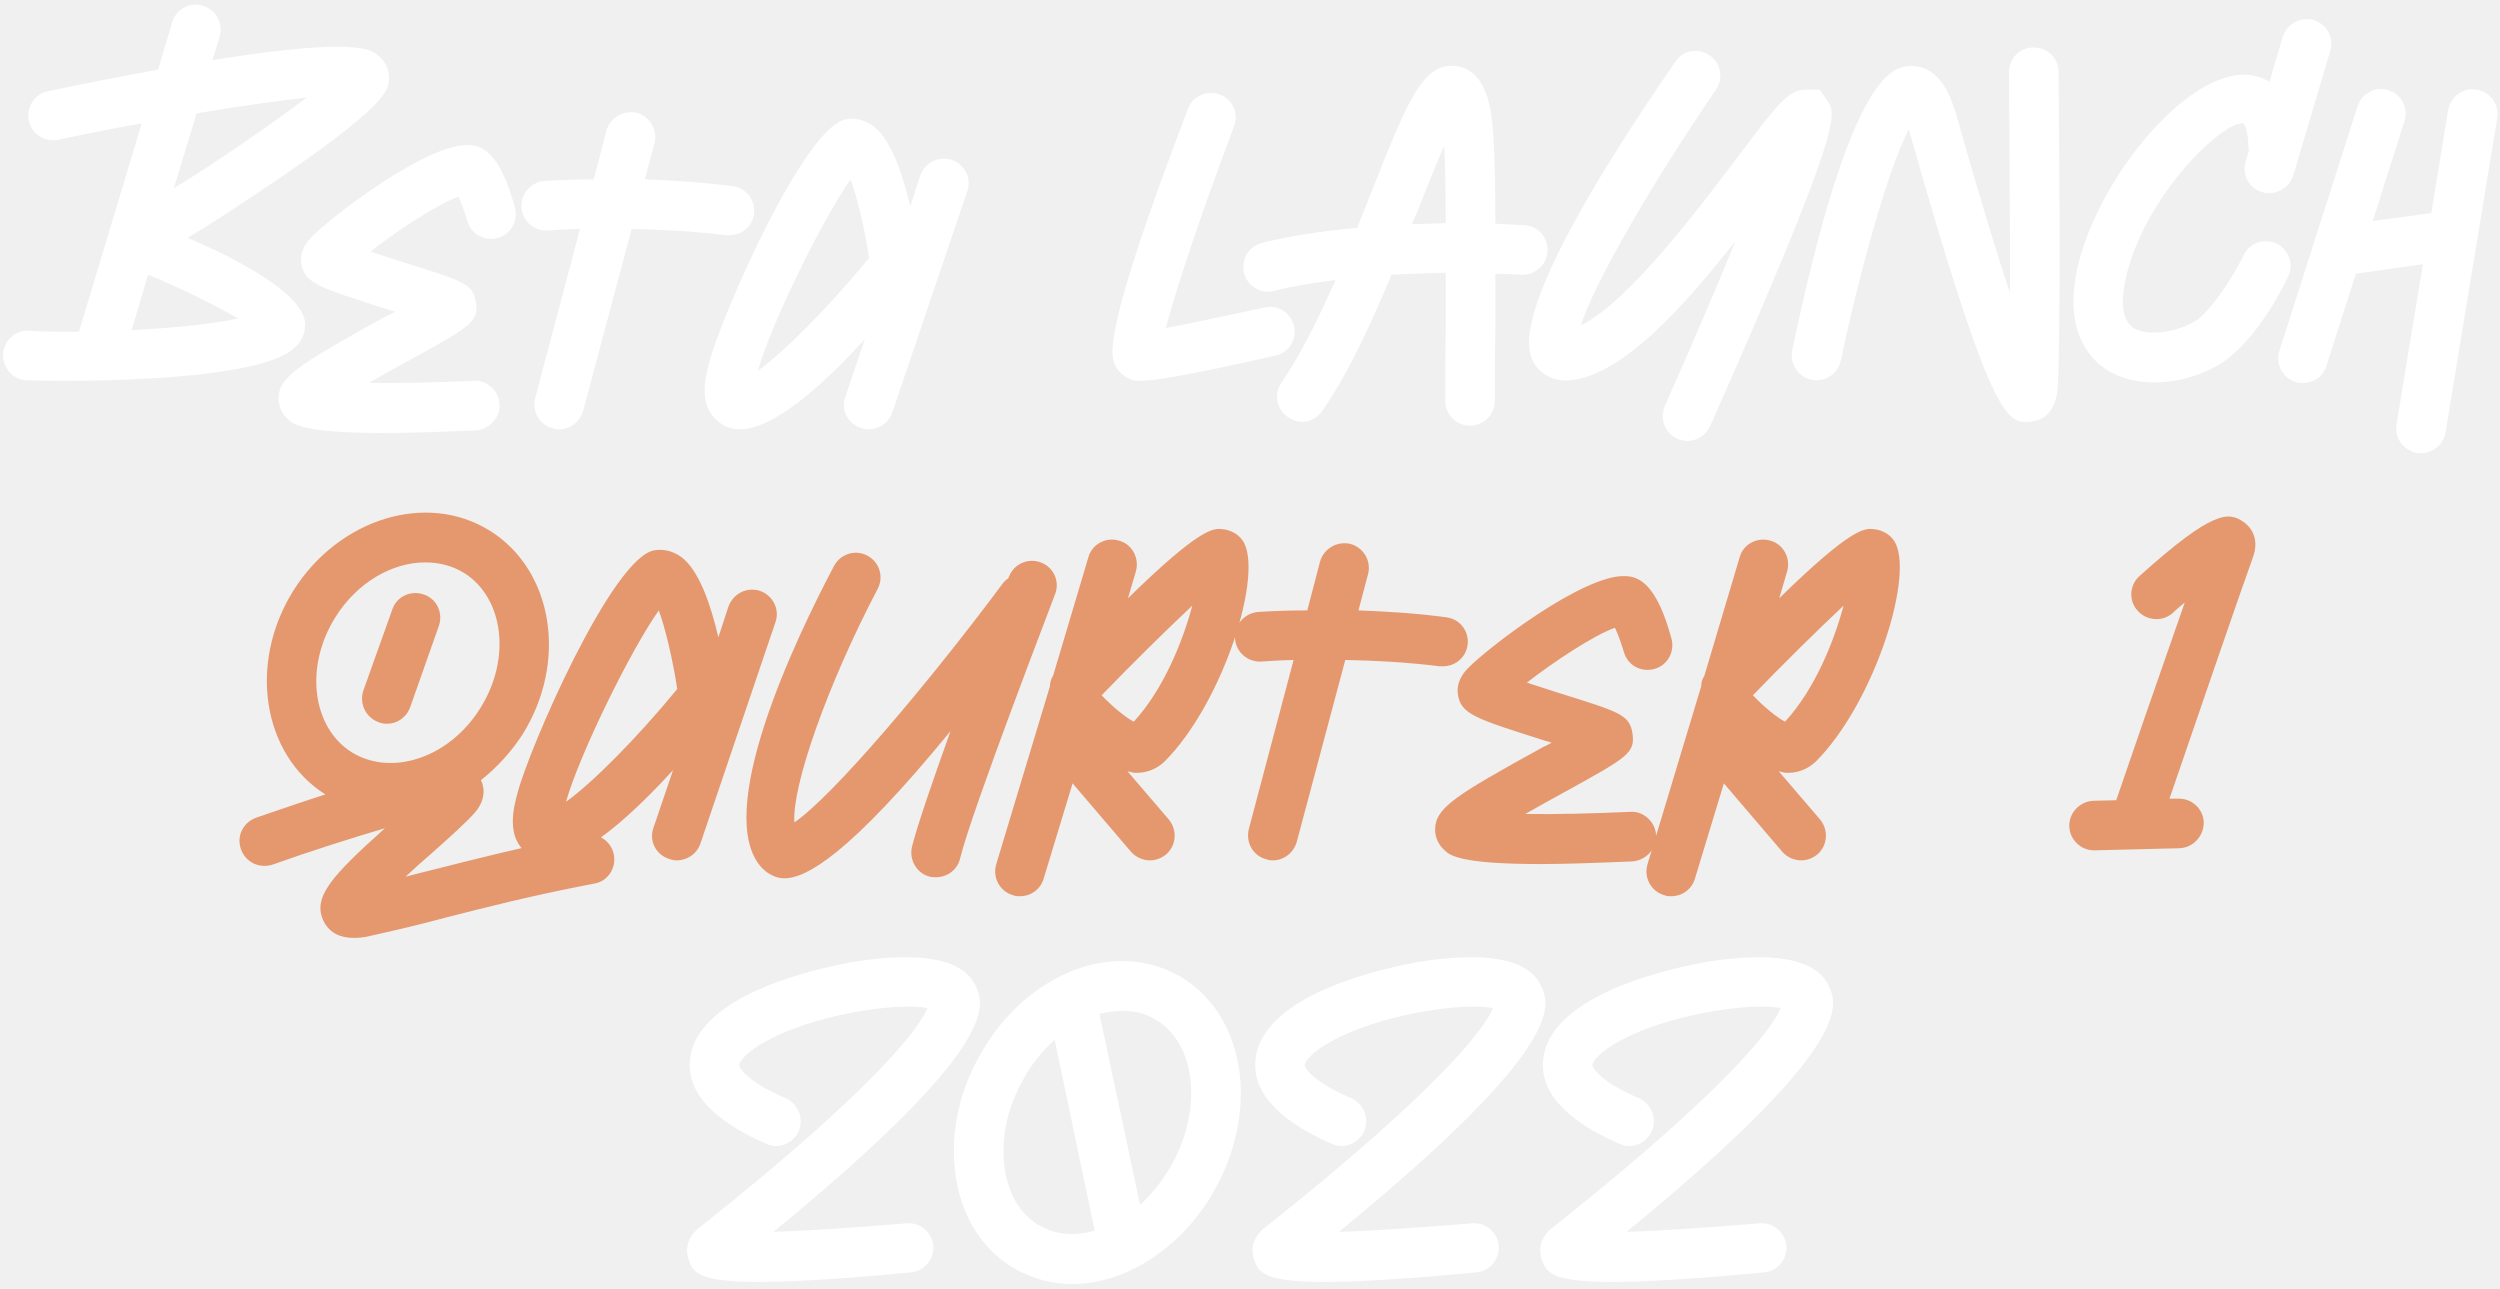
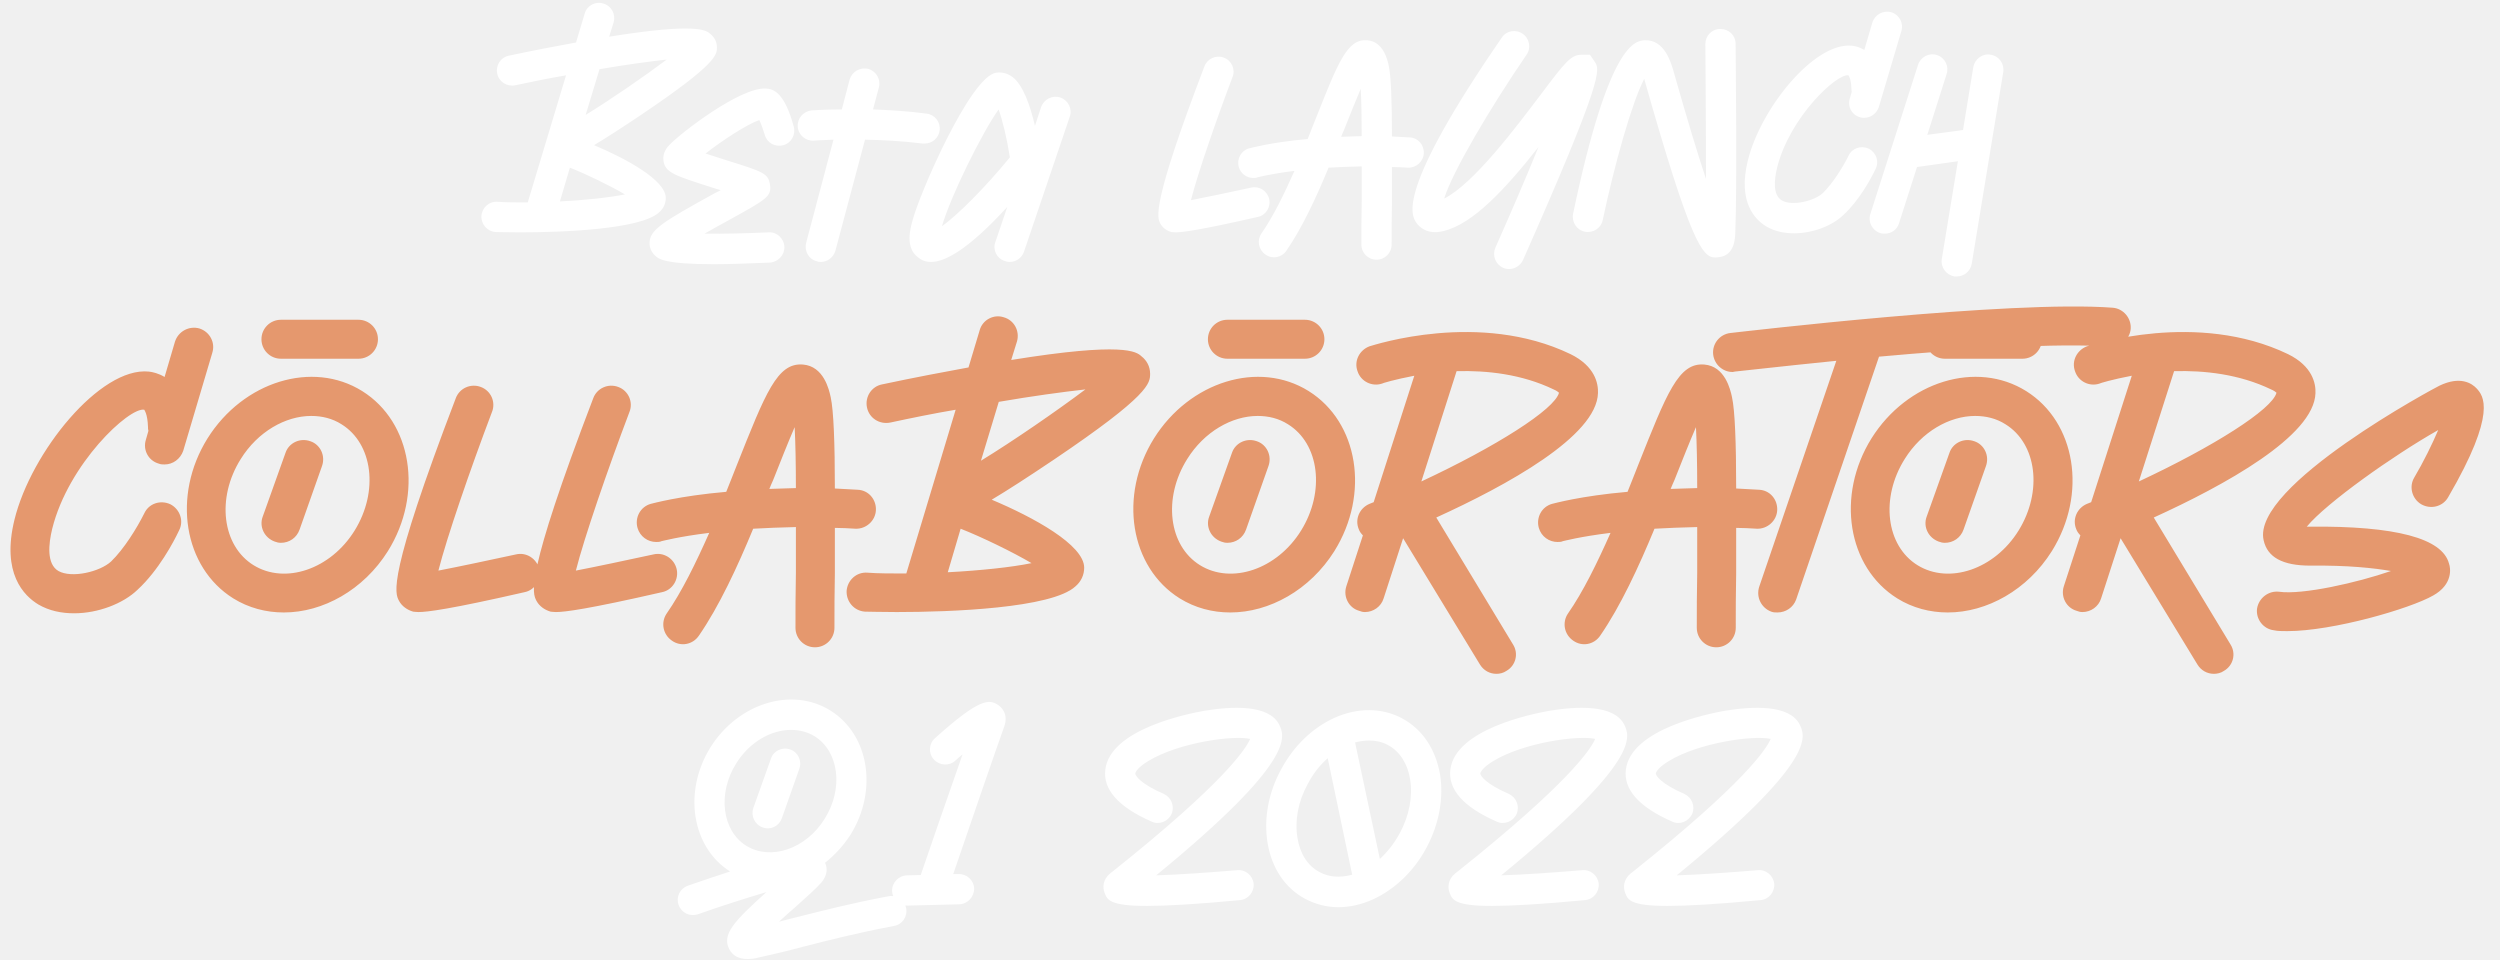
- <svg xmlns="http://www.w3.org/2000/svg" width="493" height="254" viewBox="0 0 493 254" fill="none">
-   <path d="M76.718 15.296C76.718 13.528 75.886 11.968 74.534 10.928C73.286 9.784 70.166 7.288 41.878 11.864L43.334 7.184C44.062 4.584 42.606 1.88 40.006 1.152C37.51 0.32 34.702 1.776 33.974 4.376L31.166 13.736C24.926 14.88 17.75 16.232 9.43 18C6.83 18.52 5.166 21.12 5.686 23.72C6.206 26.424 8.806 28.088 11.51 27.568C16.814 26.424 22.43 25.28 27.942 24.344L15.566 65.424C11.822 65.424 8.494 65.424 5.79 65.216C3.086 65.008 0.798 67.088 0.59 69.792C0.486 72.496 2.462 74.784 5.166 74.992C6.206 74.992 9.118 75.096 13.174 75.096C26.59 75.096 52.07 74.16 57.998 68.648C59.454 67.4 60.182 65.736 60.182 63.968C60.182 58.248 47.39 51.28 36.99 46.912C40.838 44.624 45.83 41.4 52.486 36.928C76.718 20.6 76.718 17.688 76.718 15.296ZM46.974 62.824C41.982 63.864 33.974 64.696 25.966 65.112L29.19 54.192C34.494 56.272 42.19 60.016 46.974 62.824ZM34.286 37.136L38.758 22.368C47.182 20.912 54.878 19.872 60.494 19.248C53.422 24.552 42.606 32.04 34.286 37.136ZM92.169 43.584C92.897 46.184 95.497 47.64 98.201 46.912C100.801 46.184 102.257 43.48 101.529 40.88C98.617 30.168 95.185 28.712 92.481 28.608C84.161 28.192 64.921 43.064 61.385 46.808C60.761 47.432 59.097 49.304 59.409 51.8C59.929 55.856 62.841 56.688 76.569 61.056C76.985 61.16 77.401 61.264 77.921 61.472C77.297 61.784 76.777 62.096 76.257 62.304C58.681 71.976 54.937 74.368 54.937 78.632C54.937 80.088 55.561 81.544 56.705 82.584C57.745 83.624 59.617 85.392 75.737 85.392C80.417 85.392 86.345 85.184 93.833 84.872C96.537 84.664 98.617 82.376 98.513 79.776C98.409 77.072 96.017 74.888 93.417 75.096C86.449 75.408 78.753 75.616 72.721 75.512C75.633 73.848 78.649 72.184 80.937 70.936C93.001 64.28 94.457 63.448 93.833 59.496C93.209 55.96 91.441 55.44 79.481 51.696C77.609 51.072 75.217 50.344 73.033 49.616C78.233 45.56 86.241 40.256 90.401 38.8C91.025 40.048 91.649 41.92 92.169 43.584ZM144.432 36.72C138.296 35.888 132.368 35.576 127.168 35.368L129.04 28.296C129.768 25.696 128.208 22.992 125.608 22.264C122.904 21.64 120.304 23.2 119.576 25.8L117.08 35.368C111.36 35.368 107.616 35.68 107.304 35.68C104.6 35.992 102.624 38.28 102.832 40.984C103.04 43.688 105.432 45.664 108.136 45.456C108.136 45.456 110.528 45.248 114.376 45.144L105.536 78.528C104.912 81.128 106.368 83.832 109.072 84.456C109.488 84.664 109.904 84.664 110.32 84.664C112.4 84.664 114.376 83.208 115 81.024L124.568 45.144C130.08 45.248 136.528 45.56 143.184 46.392C143.392 46.392 143.6 46.392 143.808 46.392C146.304 46.392 148.384 44.624 148.696 42.128C149.008 39.424 147.136 37.032 144.432 36.72ZM187.714 31.52C185.114 30.688 182.41 32.04 181.474 34.64L179.498 40.672C177.938 34.016 175.65 27.464 172.218 24.864C170.658 23.72 168.786 23.2 166.914 23.512C158.594 24.76 142.058 62.824 139.874 71.456C139.146 74.056 137.586 80.088 141.642 83.104C142.37 83.728 143.618 84.664 145.906 84.664C149.962 84.664 157.242 81.44 170.554 66.88L166.706 78.216C165.77 80.712 167.122 83.52 169.722 84.352C170.242 84.56 170.762 84.664 171.282 84.664C173.362 84.664 175.234 83.416 175.962 81.336L190.73 37.76C191.666 35.264 190.314 32.456 187.714 31.52ZM149.442 73.12C152.146 63.656 162.234 43.168 167.746 35.368C168.994 38.8 170.45 44.728 171.386 50.864C163.378 60.64 154.538 69.48 149.442 73.12ZM255.185 64.28C254.561 61.68 251.961 60.016 249.361 60.64C242.601 62.096 234.801 63.76 229.913 64.696C231.993 56.48 237.817 39.528 243.329 24.968C244.369 22.472 243.121 19.56 240.521 18.624C238.025 17.688 235.217 18.936 234.281 21.432C217.017 66.568 218.993 70.312 220.033 72.288C220.761 73.64 222.113 74.576 223.569 74.992C223.777 74.992 224.193 75.096 224.921 75.096C227.105 75.096 232.929 74.368 251.545 70.104C254.145 69.584 255.809 66.88 255.185 64.28ZM300.599 44.416C298.623 44.312 296.751 44.208 294.879 44.104C294.879 32.664 294.567 24.552 293.839 21.224C293.423 19.248 292.071 13.424 286.871 13.008C280.423 12.488 277.511 20.08 270.231 38.384C269.399 40.464 268.567 42.648 267.631 44.936C255.775 45.976 249.223 47.848 248.703 47.952C246.103 48.68 244.647 51.384 245.375 53.984C245.999 56.168 247.975 57.52 250.055 57.52C250.471 57.52 250.991 57.52 251.407 57.312C251.511 57.312 255.671 56.168 263.367 55.232C260.039 62.72 256.503 70 252.655 75.512C251.199 77.696 251.719 80.712 254.007 82.272C256.191 83.832 259.207 83.312 260.767 81.024C265.863 73.64 270.439 63.76 274.391 54.192C277.719 53.984 281.255 53.88 285.103 53.776C285.103 57.728 285.103 61.68 285.103 65.32C284.999 70.312 284.999 74.992 284.999 79.048C284.999 81.752 287.183 83.936 289.887 83.936C292.591 83.936 294.775 81.752 294.775 79.048C294.775 74.992 294.775 70.312 294.879 65.32C294.879 61.368 294.879 57.52 294.879 53.984C296.543 53.984 298.311 54.088 300.079 54.192C302.679 54.296 305.071 52.216 305.175 49.512C305.279 46.808 303.303 44.52 300.599 44.416ZM278.447 44.208C278.759 43.48 279.071 42.648 279.383 42.024C281.151 37.552 283.127 32.56 284.791 28.712C284.999 32.56 285.103 38.072 285.103 44C282.815 44.104 280.631 44.104 278.447 44.208ZM360.429 19.976L358.869 17.688H356.165C352.733 17.688 350.861 20.08 342.957 30.584C335.157 40.88 321.325 59.392 311.757 64.176C314.357 55.648 326.629 34.848 338.381 17.688C339.941 15.504 339.317 12.384 337.133 10.928C334.949 9.368 331.829 9.888 330.373 12.176C295.949 62.096 301.149 69.584 302.813 72.08C303.645 73.224 306.245 76.032 311.549 74.68C321.013 72.392 331.413 61.264 342.229 47.536C338.173 57.52 333.181 69.064 328.293 80.088C327.253 82.584 328.293 85.392 330.789 86.536C331.413 86.848 332.141 86.952 332.765 86.952C334.637 86.952 336.405 85.808 337.237 84.04C363.549 24.656 362.093 22.472 360.429 19.976ZM405.947 14.152C405.947 11.448 403.763 9.368 401.059 9.368H400.955C398.251 9.368 396.171 11.552 396.171 14.256C396.171 14.568 396.379 39.008 396.379 57.832C393.779 50.032 390.347 38.8 385.667 22.264C384.939 19.976 382.859 12.904 376.827 13.008C373.603 13.112 365.075 13.424 353.427 69.064C352.907 71.768 354.571 74.368 357.275 74.888C359.875 75.408 362.475 73.744 362.995 71.144C366.739 53.464 372.355 33.288 376.411 25.488C391.387 78.424 395.235 83.208 399.291 83.208C399.811 83.208 400.227 83.208 400.643 83.104C403.971 82.688 405.739 80.088 405.843 75.304C406.467 60.64 405.947 16.024 405.947 14.152ZM456.28 3.96C453.68 3.232 450.976 4.688 450.144 7.288L447.544 16.128C445.984 15.192 444.528 14.88 443.592 14.776C431.424 13.528 414.056 34.952 409.896 51.904C406.568 65.424 412.288 71.04 415.928 73.224C418.632 74.784 421.648 75.408 424.872 75.408C430.8 75.408 437.144 73.016 440.784 69.48C445.984 64.696 449.832 57.52 451.184 54.608C452.432 52.216 451.392 49.304 449 48.056C446.504 46.912 443.592 47.848 442.448 50.344C440.576 54.088 437.352 59.288 434.128 62.408C431.32 65.008 424.248 66.672 420.92 64.8C417.904 63.032 418.424 58.04 419.36 54.192C423.416 37.864 438.704 23.616 442.448 24.344C442.448 24.448 443.28 25.28 443.384 28.712C443.384 29.024 443.384 29.336 443.488 29.648L442.864 31.832C442.032 34.432 443.488 37.136 446.088 37.864C446.608 38.072 447.024 38.072 447.544 38.072C449.624 38.072 451.496 36.72 452.224 34.64L459.504 10.096C460.336 7.496 458.88 4.792 456.28 3.96ZM488.395 17.688C485.795 17.168 483.299 19.04 482.779 21.64L479.451 42.024L467.907 43.584L474.147 23.928C474.979 21.432 473.627 18.624 471.027 17.792C468.427 16.96 465.723 18.416 464.891 21.016L449.499 69.168C448.667 71.768 450.123 74.472 452.619 75.304C453.139 75.512 453.659 75.512 454.179 75.512C456.259 75.512 458.131 74.264 458.755 72.184L464.579 53.984L477.787 52.112L472.587 83.728C472.171 86.328 473.939 88.824 476.643 89.344C476.955 89.344 477.163 89.344 477.475 89.344C479.763 89.344 481.843 87.68 482.259 85.288L492.451 23.304C492.867 20.6 491.099 18.104 488.395 17.688ZM178.631 241.248C169.791 241.976 159.807 242.704 152.527 242.912C197.975 205.68 194.127 197.984 192.255 194.136C188.927 187.688 177.175 188.208 167.815 189.768C162.823 190.704 137.759 195.592 136.095 208.696C135.263 215.144 140.359 220.864 151.071 225.544C153.463 226.688 156.375 225.544 157.519 223.048C158.559 220.552 157.415 217.744 155.023 216.6C147.535 213.376 145.871 210.776 145.767 210.048C145.767 209.632 146.495 208.072 149.927 205.992C159.807 199.96 177.487 197.568 182.895 198.816C181.543 202.04 174.471 212.96 138.591 241.56L137.655 242.288C135.263 244.264 135.159 246.864 135.887 248.632C136.719 250.816 137.551 252.792 149.511 252.792C155.855 252.792 165.319 252.272 179.567 250.92C182.271 250.712 184.247 248.32 184.039 245.616C183.727 242.912 181.335 240.936 178.631 241.248ZM244.272 210.256C242.816 202.04 238.552 195.696 232 192.16C225.552 188.728 217.752 188.624 210.264 191.952C203.088 195.176 196.952 201.104 192.896 208.696C188.736 216.288 187.28 224.712 188.528 232.408C189.88 240.624 194.248 247.072 200.696 250.504C204.024 252.272 207.664 253.208 211.408 253.208C215.048 253.208 218.792 252.376 222.536 250.712C229.608 247.488 235.848 241.56 239.904 233.968C243.96 226.376 245.52 217.952 244.272 210.256ZM205.376 241.872C201.528 239.896 199.032 235.944 198.2 230.848C197.264 225.232 198.408 218.992 201.528 213.376C203.192 210.152 205.376 207.344 207.976 205.056L215.88 242.704C212.032 243.744 208.392 243.536 205.376 241.872ZM231.272 229.288C229.504 232.512 227.32 235.32 224.824 237.608L216.816 199.96C218.376 199.544 219.936 199.336 221.392 199.336C223.472 199.336 225.552 199.752 227.424 200.792C231.168 202.768 233.768 206.72 234.6 211.816C235.536 217.432 234.288 223.672 231.272 229.288ZM290.151 241.248C281.311 241.976 271.327 242.704 264.047 242.912C309.495 205.68 305.647 197.984 303.775 194.136C300.447 187.688 288.695 188.208 279.335 189.768C274.343 190.704 249.279 195.592 247.615 208.696C246.783 215.144 251.879 220.864 262.591 225.544C264.983 226.688 267.895 225.544 269.039 223.048C270.079 220.552 268.935 217.744 266.543 216.6C259.055 213.376 257.391 210.776 257.287 210.048C257.287 209.632 258.015 208.072 261.447 205.992C271.327 199.96 289.007 197.568 294.415 198.816C293.063 202.04 285.991 212.96 250.111 241.56L249.175 242.288C246.783 244.264 246.679 246.864 247.407 248.632C248.239 250.816 249.071 252.792 261.031 252.792C267.375 252.792 276.839 252.272 291.087 250.92C293.791 250.712 295.767 248.32 295.559 245.616C295.247 242.912 292.855 240.936 290.151 241.248ZM346.876 241.248C338.036 241.976 328.052 242.704 320.772 242.912C366.22 205.68 362.372 197.984 360.5 194.136C357.172 187.688 345.42 188.208 336.06 189.768C331.068 190.704 306.004 195.592 304.34 208.696C303.508 215.144 308.604 220.864 319.316 225.544C321.708 226.688 324.62 225.544 325.764 223.048C326.804 220.552 325.66 217.744 323.268 216.6C315.78 213.376 314.116 210.776 314.012 210.048C314.012 209.632 314.74 208.072 318.172 205.992C328.052 199.96 345.732 197.568 351.14 198.816C349.788 202.04 342.716 212.96 306.836 241.56L305.9 242.288C303.508 244.264 303.404 246.864 304.132 248.632C304.964 250.816 305.796 252.792 317.756 252.792C324.1 252.792 333.564 252.272 347.812 250.92C350.516 250.712 352.492 248.32 352.284 245.616C351.972 242.912 349.58 240.936 346.876 241.248Z" fill="white" />
-   <path d="M115.331 164.672C102.643 167.064 93.595 169.456 85.691 171.432C83.715 171.952 81.843 172.368 79.971 172.888C81.739 171.224 83.611 169.56 84.963 168.416C88.707 165.088 91.827 162.28 93.595 160.304C95.675 157.912 95.675 155.52 94.843 153.856C97.963 151.36 100.771 148.344 103.059 144.808C112.003 130.456 109.091 112.464 96.611 104.664C84.131 96.864 66.763 102.272 57.819 116.52C48.875 130.872 51.787 148.864 64.163 156.664C60.211 157.912 55.739 159.472 50.539 161.24C47.939 162.176 46.587 164.88 47.523 167.48C48.459 170.08 51.163 171.328 53.763 170.496C61.043 167.896 69.259 165.296 75.915 163.32C65.515 172.68 61.459 176.944 63.851 181.728C64.995 183.912 66.971 184.952 69.779 184.952C70.819 184.952 71.963 184.848 73.107 184.536C78.307 183.392 83.091 182.248 88.083 180.896C96.299 178.816 104.723 176.632 117.203 174.24C119.803 173.824 121.571 171.224 121.051 168.52C120.531 165.92 118.035 164.152 115.331 164.672ZM69.363 148.344C61.563 143.456 60.003 131.496 66.139 121.72C70.403 114.856 77.371 110.904 83.819 110.904C86.523 110.904 89.123 111.528 91.515 112.984C99.315 117.872 100.875 129.832 94.739 139.608C88.707 149.384 77.267 153.232 69.363 148.344ZM83.611 117.248C81.011 116.312 78.203 117.664 77.371 120.16L71.651 136.176C70.819 138.672 72.067 141.48 74.667 142.416C75.187 142.624 75.707 142.728 76.331 142.728C78.307 142.728 80.179 141.48 80.907 139.4L86.523 123.488C87.459 120.888 86.107 118.08 83.611 117.248ZM149.88 116.52C147.28 115.688 144.576 117.04 143.64 119.64L141.664 125.672C140.104 119.016 137.816 112.464 134.384 109.864C132.824 108.72 130.952 108.2 129.08 108.512C120.76 109.76 104.224 147.824 102.04 156.456C101.312 159.056 99.752 165.088 103.808 168.104C104.536 168.728 105.784 169.664 108.072 169.664C112.128 169.664 119.408 166.44 132.72 151.88L128.872 163.216C127.936 165.712 129.288 168.52 131.888 169.352C132.408 169.56 132.928 169.664 133.448 169.664C135.528 169.664 137.4 168.416 138.128 166.336L152.896 122.76C153.832 120.264 152.48 117.456 149.88 116.52ZM111.608 158.12C114.312 148.656 124.4 128.168 129.912 120.368C131.16 123.8 132.616 129.728 133.552 135.864C125.544 145.64 116.704 154.48 111.608 158.12ZM205.224 110.904C202.728 109.968 199.92 111.216 198.984 113.712C198.88 113.712 198.88 113.816 198.88 114.024C198.464 114.232 198.048 114.648 197.736 115.064C182.968 134.928 164.248 156.976 156.656 162.176C156.136 155.104 163.104 135.136 173.088 116.104C174.336 113.712 173.4 110.8 171.008 109.552C168.616 108.304 165.704 109.24 164.456 111.632C156.864 125.984 140.328 160.616 150.312 171.224L151.144 171.952C151.976 172.472 153.016 173.2 154.68 173.2C159.048 173.2 167.576 168.416 187.44 144.184C184.008 153.752 180.888 162.8 179.848 166.96C179.224 169.56 180.784 172.264 183.384 172.888C183.8 172.992 184.216 172.992 184.528 172.992C186.816 172.992 188.792 171.536 189.312 169.352C191.704 159.576 207.928 117.664 208.032 117.248C209.072 114.752 207.824 111.84 205.224 110.904ZM222.333 152.088C222.853 152.192 223.373 152.4 223.893 152.4C223.997 152.4 224.101 152.4 224.205 152.4C226.285 152.4 228.157 151.568 229.613 150.216C241.365 138.464 249.373 112.568 245.005 106.536C244.173 105.288 242.509 104.456 241.053 104.352C239.285 104.144 236.685 104.04 222.437 117.976L223.997 112.672C224.725 110.072 223.269 107.368 220.773 106.64C218.173 105.808 215.365 107.264 214.637 109.864L207.669 133.264C207.253 133.888 207.045 134.616 207.045 135.344L196.437 170.496C195.709 173.096 197.165 175.8 199.765 176.528C200.181 176.736 200.701 176.736 201.117 176.736C203.301 176.736 205.173 175.384 205.797 173.304L211.517 154.48L223.061 168C223.997 169.04 225.349 169.664 226.805 169.664C227.949 169.664 228.989 169.248 229.925 168.52C232.005 166.752 232.213 163.632 230.445 161.552L222.333 152.088ZM235.125 119.432C233.253 126.4 229.509 135.864 223.581 142.312C222.125 141.584 219.525 139.504 217.237 137.112C223.373 130.768 230.133 124.112 235.125 119.432ZM285.153 121.72C279.017 120.888 273.089 120.576 267.889 120.368L269.761 113.296C270.489 110.696 268.929 107.992 266.329 107.264C263.625 106.64 261.025 108.2 260.297 110.8L257.801 120.368C252.081 120.368 248.337 120.68 248.025 120.68C245.321 120.992 243.345 123.28 243.553 125.984C243.761 128.688 246.153 130.664 248.857 130.456C248.857 130.456 251.249 130.248 255.097 130.144L246.257 163.528C245.633 166.128 247.089 168.832 249.793 169.456C250.209 169.664 250.625 169.664 251.041 169.664C253.121 169.664 255.097 168.208 255.721 166.024L265.289 130.144C270.801 130.248 277.249 130.56 283.905 131.392C284.113 131.392 284.321 131.392 284.529 131.392C287.025 131.392 289.105 129.624 289.417 127.128C289.729 124.424 287.857 122.032 285.153 121.72ZM320.238 128.584C320.966 131.184 323.566 132.64 326.27 131.912C328.87 131.184 330.326 128.48 329.598 125.88C326.686 115.168 323.254 113.712 320.55 113.608C312.23 113.192 292.99 128.064 289.454 131.808C288.83 132.432 287.166 134.304 287.478 136.8C287.998 140.856 290.91 141.688 304.638 146.056C305.054 146.16 305.47 146.264 305.99 146.472C305.366 146.784 304.846 147.096 304.326 147.304C286.75 156.976 283.006 159.368 283.006 163.632C283.006 165.088 283.63 166.544 284.774 167.584C285.814 168.624 287.686 170.392 303.806 170.392C308.486 170.392 314.414 170.184 321.902 169.872C324.606 169.664 326.686 167.376 326.582 164.776C326.478 162.072 324.086 159.888 321.486 160.096C314.518 160.408 306.822 160.616 300.79 160.512C303.702 158.848 306.718 157.184 309.006 155.936C321.07 149.28 322.526 148.448 321.902 144.496C321.278 140.96 319.51 140.44 307.55 136.696C305.678 136.072 303.286 135.344 301.102 134.616C306.302 130.56 314.31 125.256 318.47 123.8C319.094 125.048 319.718 126.92 320.238 128.584ZM350.764 152.088C351.284 152.192 351.804 152.4 352.324 152.4C352.428 152.4 352.532 152.4 352.636 152.4C354.716 152.4 356.588 151.568 358.044 150.216C369.796 138.464 377.804 112.568 373.436 106.536C372.604 105.288 370.94 104.456 369.484 104.352C367.716 104.144 365.116 104.04 350.868 117.976L352.428 112.672C353.156 110.072 351.7 107.368 349.204 106.64C346.604 105.808 343.796 107.264 343.068 109.864L336.1 133.264C335.684 133.888 335.476 134.616 335.476 135.344L324.868 170.496C324.14 173.096 325.596 175.8 328.196 176.528C328.612 176.736 329.132 176.736 329.548 176.736C331.732 176.736 333.604 175.384 334.228 173.304L339.948 154.48L351.492 168C352.428 169.04 353.78 169.664 355.236 169.664C356.38 169.664 357.42 169.248 358.356 168.52C360.436 166.752 360.644 163.632 358.876 161.552L350.764 152.088ZM363.556 119.432C361.684 126.4 357.94 135.864 352.012 142.312C350.556 141.584 347.956 139.504 345.668 137.112C351.804 130.768 358.564 124.112 363.556 119.432ZM442.384 102.896C439.472 100.92 436.456 100.504 421.896 113.608C419.92 115.376 419.712 118.496 421.584 120.472C423.352 122.448 426.472 122.656 428.448 120.888C429.176 120.16 430.008 119.536 430.84 118.808C426.16 132.12 419.4 151.672 417.32 157.808L412.848 157.912C410.144 158.016 407.96 160.304 408.064 163.008C408.168 165.608 410.352 167.688 412.952 167.688H413.056L429.8 167.272C432.504 167.168 434.584 164.88 434.584 162.176C434.48 159.472 432.192 157.392 429.488 157.496H427.824C432.088 145.016 442.488 114.752 444.256 109.968C445.92 105.496 443.008 103.312 442.384 102.896Z" fill="#E5986E" />
+ <svg xmlns="http://www.w3.org/2000/svg" width="808" height="310" viewBox="0 0 808 310" fill="none">
+   <path d="M231.718 15.296C231.718 13.528 230.886 11.968 229.534 10.928C228.286 9.784 225.166 7.288 196.878 11.864L198.334 7.184C199.062 4.584 197.606 1.88 195.006 1.152C192.51 0.32 189.702 1.776 188.974 4.376L186.166 13.736C179.926 14.88 172.75 16.232 164.43 18C161.83 18.52 160.166 21.12 160.686 23.72C161.206 26.424 163.806 28.088 166.51 27.568C171.814 26.424 177.43 25.28 182.942 24.344L170.566 65.424C166.822 65.424 163.494 65.424 160.79 65.216C158.086 65.008 155.798 67.088 155.59 69.792C155.486 72.496 157.462 74.784 160.166 74.992C161.206 74.992 164.118 75.096 168.174 75.096C181.59 75.096 207.07 74.16 212.998 68.648C214.454 67.4 215.182 65.736 215.182 63.968C215.182 58.248 202.39 51.28 191.99 46.912C195.838 44.624 200.83 41.4 207.486 36.928C231.718 20.6 231.718 17.688 231.718 15.296ZM201.974 62.824C196.982 63.864 188.974 64.696 180.966 65.112L184.19 54.192C189.494 56.272 197.19 60.016 201.974 62.824ZM189.286 37.136L193.758 22.368C202.182 20.912 209.878 19.872 215.494 19.248C208.422 24.552 197.606 32.04 189.286 37.136ZM247.169 43.584C247.897 46.184 250.497 47.64 253.201 46.912C255.801 46.184 257.257 43.48 256.529 40.88C253.617 30.168 250.185 28.712 247.481 28.608C239.161 28.192 219.921 43.064 216.385 46.808C215.761 47.432 214.097 49.304 214.409 51.8C214.929 55.856 217.841 56.688 231.569 61.056C231.985 61.16 232.401 61.264 232.921 61.472C232.297 61.784 231.777 62.096 231.257 62.304C213.681 71.976 209.937 74.368 209.937 78.632C209.937 80.088 210.561 81.544 211.705 82.584C212.745 83.624 214.617 85.392 230.737 85.392C235.417 85.392 241.345 85.184 248.833 84.872C251.537 84.664 253.617 82.376 253.513 79.776C253.409 77.072 251.017 74.888 248.417 75.096C241.449 75.408 233.753 75.616 227.721 75.512C230.633 73.848 233.649 72.184 235.937 70.936C248.001 64.28 249.457 63.448 248.833 59.496C248.209 55.96 246.441 55.44 234.481 51.696C232.609 51.072 230.217 50.344 228.033 49.616C233.233 45.56 241.241 40.256 245.401 38.8C246.025 40.048 246.649 41.92 247.169 43.584ZM299.432 36.72C293.296 35.888 287.368 35.576 282.168 35.368L284.04 28.296C284.768 25.696 283.208 22.992 280.608 22.264C277.904 21.64 275.304 23.2 274.576 25.8L272.08 35.368C266.36 35.368 262.616 35.68 262.304 35.68C259.6 35.992 257.624 38.28 257.832 40.984C258.04 43.688 260.432 45.664 263.136 45.456C263.136 45.456 265.528 45.248 269.376 45.144L260.536 78.528C259.912 81.128 261.368 83.832 264.072 84.456C264.488 84.664 264.904 84.664 265.32 84.664C267.4 84.664 269.376 83.208 270 81.024L279.568 45.144C285.08 45.248 291.528 45.56 298.184 46.392C298.392 46.392 298.6 46.392 298.808 46.392C301.304 46.392 303.384 44.624 303.696 42.128C304.008 39.424 302.136 37.032 299.432 36.72ZM342.714 31.52C340.114 30.688 337.41 32.04 336.474 34.64L334.498 40.672C332.938 34.016 330.65 27.464 327.218 24.864C325.658 23.72 323.786 23.2 321.914 23.512C313.594 24.76 297.058 62.824 294.874 71.456C294.146 74.056 292.586 80.088 296.642 83.104C297.37 83.728 298.618 84.664 300.906 84.664C304.962 84.664 312.242 81.44 325.554 66.88L321.706 78.216C320.77 80.712 322.122 83.52 324.722 84.352C325.242 84.56 325.762 84.664 326.282 84.664C328.362 84.664 330.234 83.416 330.962 81.336L345.73 37.76C346.666 35.264 345.314 32.456 342.714 31.52ZM304.442 73.12C307.146 63.656 317.234 43.168 322.746 35.368C323.994 38.8 325.45 44.728 326.386 50.864C318.378 60.64 309.538 69.48 304.442 73.12ZM410.185 64.28C409.561 61.68 406.961 60.016 404.361 60.64C397.601 62.096 389.801 63.76 384.913 64.696C386.993 56.48 392.817 39.528 398.329 24.968C399.369 22.472 398.121 19.56 395.521 18.624C393.025 17.688 390.217 18.936 389.281 21.432C372.017 66.568 373.993 70.312 375.033 72.288C375.761 73.64 377.113 74.576 378.569 74.992C378.777 74.992 379.193 75.096 379.921 75.096C382.105 75.096 387.929 74.368 406.545 70.104C409.145 69.584 410.809 66.88 410.185 64.28ZM455.599 44.416C453.623 44.312 451.751 44.208 449.879 44.104C449.879 32.664 449.567 24.552 448.839 21.224C448.423 19.248 447.071 13.424 441.871 13.008C435.423 12.488 432.511 20.08 425.231 38.384C424.399 40.464 423.567 42.648 422.631 44.936C410.775 45.976 404.223 47.848 403.703 47.952C401.103 48.68 399.647 51.384 400.375 53.984C400.999 56.168 402.975 57.52 405.055 57.52C405.471 57.52 405.991 57.52 406.407 57.312C406.511 57.312 410.671 56.168 418.367 55.232C415.039 62.72 411.503 70 407.655 75.512C406.199 77.696 406.719 80.712 409.007 82.272C411.191 83.832 414.207 83.312 415.767 81.024C420.863 73.64 425.439 63.76 429.391 54.192C432.719 53.984 436.255 53.88 440.103 53.776C440.103 57.728 440.103 61.68 440.103 65.32C439.999 70.312 439.999 74.992 439.999 79.048C439.999 81.752 442.183 83.936 444.887 83.936C447.591 83.936 449.775 81.752 449.775 79.048C449.775 74.992 449.775 70.312 449.879 65.32C449.879 61.368 449.879 57.52 449.879 53.984C451.543 53.984 453.311 54.088 455.079 54.192C457.679 54.296 460.071 52.216 460.175 49.512C460.279 46.808 458.303 44.52 455.599 44.416ZM433.447 44.208C433.759 43.48 434.071 42.648 434.383 42.024C436.151 37.552 438.127 32.56 439.791 28.712C439.999 32.56 440.103 38.072 440.103 44C437.815 44.104 435.631 44.104 433.447 44.208ZM515.429 19.976L513.869 17.688H511.165C507.733 17.688 505.861 20.08 497.957 30.584C490.157 40.88 476.325 59.392 466.757 64.176C469.357 55.648 481.629 34.848 493.381 17.688C494.941 15.504 494.317 12.384 492.133 10.928C489.949 9.368 486.829 9.888 485.373 12.176C450.949 62.096 456.149 69.584 457.813 72.08C458.645 73.224 461.245 76.032 466.549 74.68C476.013 72.392 486.413 61.264 497.229 47.536C493.173 57.52 488.181 69.064 483.293 80.088C482.253 82.584 483.293 85.392 485.789 86.536C486.413 86.848 487.141 86.952 487.765 86.952C489.637 86.952 491.405 85.808 492.237 84.04C518.549 24.656 517.093 22.472 515.429 19.976ZM560.947 14.152C560.947 11.448 558.763 9.368 556.059 9.368H555.955C553.251 9.368 551.171 11.552 551.171 14.256C551.171 14.568 551.379 39.008 551.379 57.832C548.779 50.032 545.347 38.8 540.667 22.264C539.939 19.976 537.859 12.904 531.827 13.008C528.603 13.112 520.075 13.424 508.427 69.064C507.907 71.768 509.571 74.368 512.275 74.888C514.875 75.408 517.475 73.744 517.995 71.144C521.739 53.464 527.355 33.288 531.411 25.488C546.387 78.424 550.235 83.208 554.291 83.208C554.811 83.208 555.227 83.208 555.643 83.104C558.971 82.688 560.739 80.088 560.843 75.304C561.467 60.64 560.947 16.024 560.947 14.152ZM611.28 3.96C608.68 3.232 605.976 4.688 605.144 7.288L602.544 16.128C600.984 15.192 599.528 14.88 598.592 14.776C586.424 13.528 569.056 34.952 564.896 51.904C561.568 65.424 567.288 71.04 570.928 73.224C573.632 74.784 576.648 75.408 579.872 75.408C585.8 75.408 592.144 73.016 595.784 69.48C600.984 64.696 604.832 57.52 606.184 54.608C607.432 52.216 606.392 49.304 604 48.056C601.504 46.912 598.592 47.848 597.448 50.344C595.576 54.088 592.352 59.288 589.128 62.408C586.32 65.008 579.248 66.672 575.92 64.8C572.904 63.032 573.424 58.04 574.36 54.192C578.416 37.864 593.704 23.616 597.448 24.344C597.448 24.448 598.28 25.28 598.384 28.712C598.384 29.024 598.384 29.336 598.488 29.648L597.864 31.832C597.032 34.432 598.488 37.136 601.088 37.864C601.608 38.072 602.024 38.072 602.544 38.072C604.624 38.072 606.496 36.72 607.224 34.64L614.504 10.096C615.336 7.496 613.88 4.792 611.28 3.96ZM643.395 17.688C640.795 17.168 638.299 19.04 637.779 21.64L634.451 42.024L622.907 43.584L629.147 23.928C629.979 21.432 628.627 18.624 626.027 17.792C623.427 16.96 620.723 18.416 619.891 21.016L604.499 69.168C603.667 71.768 605.123 74.472 607.619 75.304C608.139 75.512 608.659 75.512 609.179 75.512C611.259 75.512 613.131 74.264 613.755 72.184L619.579 53.984L632.787 52.112L627.587 83.728C627.171 86.328 628.939 88.824 631.643 89.344C631.955 89.344 632.163 89.344 632.475 89.344C634.763 89.344 636.843 87.68 637.259 85.288L647.451 23.304C647.867 20.6 646.099 18.104 643.395 17.688ZM287.142 289.672C274.454 292.064 265.406 294.456 257.502 296.432C255.526 296.952 253.654 297.368 251.782 297.888C253.55 296.224 255.422 294.56 256.774 293.416C260.518 290.088 263.638 287.28 265.406 285.304C267.486 282.912 267.486 280.52 266.654 278.856C269.774 276.36 272.582 273.344 274.87 269.808C283.814 255.456 280.902 237.464 268.422 229.664C255.942 221.864 238.574 227.272 229.63 241.52C220.686 255.872 223.598 273.864 235.974 281.664C232.022 282.912 227.55 284.472 222.35 286.24C219.75 287.176 218.398 289.88 219.334 292.48C220.27 295.08 222.974 296.328 225.574 295.496C232.854 292.896 241.07 290.296 247.726 288.32C237.326 297.68 233.27 301.944 235.662 306.728C236.806 308.912 238.782 309.952 241.59 309.952C242.63 309.952 243.774 309.848 244.918 309.536C250.118 308.392 254.902 307.248 259.894 305.896C268.11 303.816 276.534 301.632 289.014 299.24C291.614 298.824 293.382 296.224 292.862 293.52C292.342 290.92 289.846 289.152 287.142 289.672ZM241.174 273.344C233.374 268.456 231.814 256.496 237.95 246.72C242.214 239.856 249.182 235.904 255.63 235.904C258.334 235.904 260.934 236.528 263.326 237.984C271.126 242.872 272.686 254.832 266.55 264.608C260.518 274.384 249.078 278.232 241.174 273.344ZM255.422 242.248C252.822 241.312 250.014 242.664 249.182 245.16L243.462 261.176C242.63 263.672 243.878 266.48 246.478 267.416C246.998 267.624 247.518 267.728 248.142 267.728C250.118 267.728 251.99 266.48 252.718 264.4L258.334 248.488C259.27 245.888 257.918 243.08 255.422 242.248ZM322.645 227.896C319.733 225.92 316.717 225.504 302.157 238.608C300.181 240.376 299.973 243.496 301.845 245.472C303.613 247.448 306.733 247.656 308.709 245.888C309.437 245.16 310.269 244.536 311.101 243.808C306.421 257.12 299.661 276.672 297.581 282.808L293.109 282.912C290.405 283.016 288.221 285.304 288.325 288.008C288.429 290.608 290.613 292.688 293.213 292.688H293.317L310.061 292.272C312.765 292.168 314.845 289.88 314.845 287.176C314.741 284.472 312.453 282.392 309.749 282.496H308.085C312.349 270.016 322.749 239.752 324.517 234.968C326.181 230.496 323.269 228.312 322.645 227.896ZM399.777 281.248C390.937 281.976 380.953 282.704 373.673 282.912C419.121 245.68 415.273 237.984 413.401 234.136C410.073 227.688 398.321 228.208 388.961 229.768C383.969 230.704 358.905 235.592 357.241 248.696C356.409 255.144 361.505 260.864 372.217 265.544C374.609 266.688 377.521 265.544 378.665 263.048C379.705 260.552 378.561 257.744 376.169 256.6C368.681 253.376 367.017 250.776 366.913 250.048C366.913 249.632 367.641 248.072 371.073 245.992C380.953 239.96 398.633 237.568 404.041 238.816C402.689 242.04 395.617 252.96 359.737 281.56L358.801 282.288C356.409 284.264 356.305 286.864 357.033 288.632C357.865 290.816 358.697 292.792 370.657 292.792C377.001 292.792 386.465 292.272 400.713 290.92C403.417 290.712 405.393 288.32 405.185 285.616C404.873 282.912 402.481 280.936 399.777 281.248ZM465.417 250.256C463.961 242.04 459.697 235.696 453.145 232.16C446.697 228.728 438.897 228.624 431.409 231.952C424.233 235.176 418.097 241.104 414.041 248.696C409.881 256.288 408.425 264.712 409.673 272.408C411.025 280.624 415.393 287.072 421.841 290.504C425.169 292.272 428.809 293.208 432.553 293.208C436.193 293.208 439.937 292.376 443.681 290.712C450.753 287.488 456.993 281.56 461.049 273.968C465.105 266.376 466.665 257.952 465.417 250.256ZM426.521 281.872C422.673 279.896 420.177 275.944 419.345 270.848C418.409 265.232 419.553 258.992 422.673 253.376C424.337 250.152 426.521 247.344 429.121 245.056L437.025 282.704C433.177 283.744 429.537 283.536 426.521 281.872ZM452.417 269.288C450.649 272.512 448.465 275.32 445.969 277.608L437.961 239.96C439.521 239.544 441.081 239.336 442.537 239.336C444.617 239.336 446.697 239.752 448.569 240.792C452.313 242.768 454.913 246.72 455.745 251.816C456.681 257.432 455.433 263.672 452.417 269.288ZM511.297 281.248C502.457 281.976 492.473 282.704 485.193 282.912C530.641 245.68 526.793 237.984 524.921 234.136C521.593 227.688 509.841 228.208 500.481 229.768C495.489 230.704 470.425 235.592 468.761 248.696C467.929 255.144 473.025 260.864 483.737 265.544C486.129 266.688 489.041 265.544 490.185 263.048C491.225 260.552 490.081 257.744 487.689 256.6C480.201 253.376 478.537 250.776 478.433 250.048C478.433 249.632 479.161 248.072 482.593 245.992C492.473 239.96 510.153 237.568 515.561 238.816C514.209 242.04 507.137 252.96 471.257 281.56L470.321 282.288C467.929 284.264 467.825 286.864 468.553 288.632C469.385 290.816 470.217 292.792 482.177 292.792C488.521 292.792 497.985 292.272 512.233 290.92C514.937 290.712 516.913 288.32 516.705 285.616C516.393 282.912 514.001 280.936 511.297 281.248ZM568.021 281.248C559.181 281.976 549.197 282.704 541.917 282.912C587.365 245.68 583.517 237.984 581.645 234.136C578.317 227.688 566.565 228.208 557.205 229.768C552.213 230.704 527.149 235.592 525.485 248.696C524.653 255.144 529.749 260.864 540.461 265.544C542.853 266.688 545.765 265.544 546.909 263.048C547.949 260.552 546.805 257.744 544.413 256.6C536.925 253.376 535.261 250.776 535.157 250.048C535.157 249.632 535.885 248.072 539.317 245.992C549.197 239.96 566.877 237.568 572.285 238.816C570.933 242.04 563.861 252.96 527.981 281.56L527.045 282.288C524.653 284.264 524.549 286.864 525.277 288.632C526.109 290.816 526.941 292.792 538.901 292.792C545.245 292.792 554.709 292.272 568.957 290.92C571.661 290.712 573.637 288.32 573.429 285.616C573.117 282.912 570.725 280.936 568.021 281.248Z" fill="white" />
+   <path d="M64.449 106.16C61.099 105.222 57.615 107.098 56.543 110.448L53.193 121.838C51.183 120.632 49.307 120.23 48.101 120.096C32.423 118.488 10.045 146.092 4.685 167.934C0.397 185.354 7.767 192.59 12.457 195.404C15.941 197.414 19.827 198.218 23.981 198.218C31.619 198.218 39.793 195.136 44.483 190.58C51.183 184.416 56.141 175.17 57.883 171.418C59.491 168.336 58.151 164.584 55.069 162.976C51.853 161.502 48.101 162.708 46.627 165.924C44.215 170.748 40.061 177.448 35.907 181.468C32.289 184.818 23.177 186.962 18.889 184.55C15.003 182.272 15.673 175.84 16.879 170.882C22.105 149.844 41.803 131.486 46.627 132.424C46.627 132.558 47.699 133.63 47.833 138.052C47.833 138.454 47.833 138.856 47.967 139.258L47.163 142.072C46.091 145.422 47.967 148.906 51.317 149.844C51.987 150.112 52.523 150.112 53.193 150.112C55.873 150.112 58.285 148.37 59.223 145.69L68.603 114.066C69.675 110.716 67.799 107.232 64.449 106.16ZM117.062 126.394C100.982 116.344 78.605 123.312 67.081 141.67C55.556 160.162 59.309 183.344 75.388 193.394C80.347 196.476 85.975 197.95 91.737 197.95C104.332 197.95 117.464 190.714 125.37 178.118C136.894 159.626 133.142 136.444 117.062 126.394ZM114.65 171.418C106.878 184.014 92.138 188.972 81.954 182.674C71.77 176.376 69.894 160.966 77.8 148.37C83.294 139.526 92.272 134.434 100.58 134.434C104.064 134.434 107.414 135.238 110.362 137.114C120.546 143.412 122.422 158.822 114.65 171.418ZM100.312 142.608C96.963 141.402 93.344 143.144 92.272 146.36L84.903 166.996C83.697 170.212 85.439 173.83 88.788 175.036C89.459 175.304 90.129 175.438 90.799 175.438C93.478 175.438 95.891 173.83 96.829 171.15L104.064 150.648C105.27 147.298 103.528 143.68 100.312 142.608ZM90.799 115.942H115.856C119.34 115.942 122.154 113.128 122.154 109.644C122.154 106.16 119.34 103.346 115.856 103.346H90.799C87.314 103.346 84.501 106.16 84.501 109.644C84.501 113.128 87.314 115.942 90.799 115.942ZM174.254 183.88C173.45 180.53 170.1 178.386 166.75 179.19C158.04 181.066 147.99 183.21 141.692 184.416C144.372 173.83 151.876 151.988 158.978 133.228C160.318 130.012 158.71 126.26 155.36 125.054C152.144 123.848 148.526 125.456 147.32 128.672C125.076 186.828 127.622 191.652 128.962 194.198C129.9 195.94 131.642 197.146 133.518 197.682C133.786 197.682 134.322 197.816 135.26 197.816C138.074 197.816 145.578 196.878 169.564 191.384C172.914 190.714 175.058 187.23 174.254 183.88ZM218.684 183.88C217.88 180.53 214.53 178.386 211.18 179.19C202.47 181.066 192.42 183.21 186.122 184.416C188.802 173.83 196.306 151.988 203.408 133.228C204.748 130.012 203.14 126.26 199.79 125.054C196.574 123.848 192.956 125.456 191.75 128.672C169.506 186.828 172.052 191.652 173.392 194.198C174.33 195.94 176.072 197.146 177.948 197.682C178.216 197.682 178.752 197.816 179.69 197.816C182.504 197.816 190.008 196.878 213.994 191.384C217.344 190.714 219.488 187.23 218.684 183.88ZM277.198 158.286C274.652 158.152 272.24 158.018 269.828 157.884C269.828 143.144 269.426 132.692 268.488 128.404C267.952 125.858 266.21 118.354 259.51 117.818C251.202 117.148 247.45 126.93 238.07 150.514C236.998 153.194 235.926 156.008 234.72 158.956C219.444 160.296 211.002 162.708 210.332 162.842C206.982 163.78 205.106 167.264 206.044 170.614C206.848 173.428 209.394 175.17 212.074 175.17C212.61 175.17 213.28 175.17 213.816 174.902C213.95 174.902 219.31 173.428 229.226 172.222C224.938 181.87 220.382 191.25 215.424 198.352C213.548 201.166 214.218 205.052 217.166 207.062C219.98 209.072 223.866 208.402 225.876 205.454C232.442 195.94 238.338 183.21 243.43 170.882C247.718 170.614 252.274 170.48 257.232 170.346C257.232 175.438 257.232 180.53 257.232 185.22C257.098 191.652 257.098 197.682 257.098 202.908C257.098 206.392 259.912 209.206 263.396 209.206C266.88 209.206 269.694 206.392 269.694 202.908C269.694 197.682 269.694 191.652 269.828 185.22C269.828 180.128 269.828 175.17 269.828 170.614C271.972 170.614 274.25 170.748 276.528 170.882C279.878 171.016 282.96 168.336 283.094 164.852C283.228 161.368 280.682 158.42 277.198 158.286ZM248.656 158.018C249.058 157.08 249.46 156.008 249.862 155.204C252.14 149.442 254.686 143.01 256.83 138.052C257.098 143.01 257.232 150.112 257.232 157.75C254.284 157.884 251.47 157.884 248.656 158.018ZM371.714 120.766C371.714 118.488 370.642 116.478 368.9 115.138C367.292 113.664 363.272 110.448 326.824 116.344L328.7 110.314C329.638 106.964 327.762 103.48 324.412 102.542C321.196 101.47 317.578 103.346 316.64 106.696L313.022 118.756C304.982 120.23 295.736 121.972 285.016 124.25C281.666 124.92 279.522 128.27 280.192 131.62C280.862 135.104 284.212 137.248 287.696 136.578C294.53 135.104 301.766 133.63 308.868 132.424L292.922 185.354C288.098 185.354 283.81 185.354 280.326 185.086C276.842 184.818 273.894 187.498 273.626 190.982C273.492 194.466 276.038 197.414 279.522 197.682C280.862 197.682 284.614 197.816 289.84 197.816C307.126 197.816 339.956 196.61 347.594 189.508C349.47 187.9 350.408 185.756 350.408 183.478C350.408 176.108 333.926 167.13 320.526 161.502C325.484 158.554 331.916 154.4 340.492 148.638C371.714 127.6 371.714 123.848 371.714 120.766ZM333.39 182.004C326.958 183.344 316.64 184.416 306.322 184.952L310.476 170.882C317.31 173.562 327.226 178.386 333.39 182.004ZM317.042 148.906L322.804 129.878C333.658 128.002 343.574 126.662 350.81 125.858C341.698 132.692 327.762 142.34 317.042 148.906ZM422.959 126.394C406.879 116.344 384.501 123.312 372.977 141.67C361.453 160.162 365.205 183.344 381.285 193.394C386.243 196.476 391.871 197.95 397.633 197.95C410.229 197.95 423.361 190.714 431.267 178.118C442.791 159.626 439.039 136.444 422.959 126.394ZM420.547 171.418C412.775 184.014 398.035 188.972 387.851 182.674C377.667 176.376 375.791 160.966 383.697 148.37C389.191 139.526 398.169 134.434 406.477 134.434C409.961 134.434 413.311 135.238 416.259 137.114C426.443 143.412 428.319 158.822 420.547 171.418ZM406.209 142.608C402.859 141.402 399.241 143.144 398.169 146.36L390.799 166.996C389.593 170.212 391.335 173.83 394.685 175.036C395.355 175.304 396.025 175.438 396.695 175.438C399.375 175.438 401.787 173.83 402.725 171.15L409.961 150.648C411.167 147.298 409.425 143.68 406.209 142.608ZM396.695 115.942H421.753C425.237 115.942 428.051 113.128 428.051 109.644C428.051 106.16 425.237 103.346 421.753 103.346H396.695C393.211 103.346 390.397 106.16 390.397 109.644C390.397 113.128 393.211 115.942 396.695 115.942ZM516.465 127.064C516.599 123.982 515.527 118.354 507.621 114.468C478.141 100.264 444.105 111.52 442.631 111.922C439.415 113.128 437.539 116.612 438.745 119.962C439.817 123.312 443.435 125.054 446.651 123.982C446.785 123.848 450.805 122.642 457.103 121.436L443.971 162.306C443.569 162.44 443.033 162.708 442.631 162.842C439.415 164.182 437.807 167.8 439.147 171.016C439.415 171.82 439.951 172.49 440.487 173.026L435.127 189.508C434.055 192.858 435.931 196.476 439.281 197.414C439.951 197.682 440.487 197.816 441.157 197.816C443.837 197.816 446.383 196.074 447.187 193.394L453.485 173.964L478.275 214.7C479.481 216.71 481.491 217.782 483.635 217.782C484.707 217.782 485.913 217.514 486.851 216.844C489.933 215.102 490.871 211.216 488.995 208.268L464.205 167.264C486.851 156.946 516.063 141 516.465 127.064ZM459.381 155.606L470.771 119.962C480.553 119.694 491.809 120.9 502.127 125.858C503.065 126.26 503.601 126.662 503.869 126.93C502.529 132.29 483.501 144.35 459.381 155.606ZM568.501 158.286C565.955 158.152 563.543 158.018 561.131 157.884C561.131 143.144 560.729 132.692 559.791 128.404C559.255 125.858 557.513 118.354 550.813 117.818C542.505 117.148 538.753 126.93 529.373 150.514C528.301 153.194 527.229 156.008 526.023 158.956C510.747 160.296 502.305 162.708 501.635 162.842C498.285 163.78 496.409 167.264 497.347 170.614C498.151 173.428 500.697 175.17 503.377 175.17C503.913 175.17 504.583 175.17 505.119 174.902C505.253 174.902 510.613 173.428 520.529 172.222C516.241 181.87 511.685 191.25 506.727 198.352C504.851 201.166 505.521 205.052 508.469 207.062C511.283 209.072 515.169 208.402 517.179 205.454C523.745 195.94 529.641 183.21 534.733 170.882C539.021 170.614 543.577 170.48 548.535 170.346C548.535 175.438 548.535 180.53 548.535 185.22C548.401 191.652 548.401 197.682 548.401 202.908C548.401 206.392 551.215 209.206 554.699 209.206C558.183 209.206 560.997 206.392 560.997 202.908C560.997 197.682 560.997 191.652 561.131 185.22C561.131 180.128 561.131 175.17 561.131 170.614C563.275 170.614 565.553 170.748 567.831 170.882C571.181 171.016 574.263 168.336 574.397 164.852C574.531 161.368 571.985 158.42 568.501 158.286ZM539.959 158.018C540.361 157.08 540.763 156.008 541.165 155.204C543.443 149.442 545.989 143.01 548.133 138.052C548.401 143.01 548.535 150.112 548.535 157.75C545.587 157.884 542.773 157.884 539.959 158.018ZM682.876 99.46C650.046 96.914 562.946 107.232 559.194 107.634C555.844 108.036 553.298 111.118 553.7 114.602C554.102 117.818 556.782 120.23 559.998 120.23C560.266 120.23 560.534 120.096 560.668 120.096C561.07 120.096 574.872 118.488 593.498 116.612L568.574 189.642C567.502 192.992 569.244 196.476 572.46 197.682C573.13 197.95 573.8 197.95 574.47 197.95C577.15 197.95 579.562 196.342 580.5 193.796L607.3 115.272C634.1 112.86 665.59 110.716 681.804 112.056C685.288 112.19 688.37 109.644 688.638 106.294C688.906 102.81 686.226 99.728 682.876 99.46ZM654.853 126.394C638.773 116.344 616.395 123.312 604.871 141.67C593.347 160.162 597.099 183.344 613.179 193.394C618.137 196.476 623.765 197.95 629.527 197.95C642.123 197.95 655.255 190.714 663.161 178.118C674.685 159.626 670.933 136.444 654.853 126.394ZM652.441 171.418C644.669 184.014 629.929 188.972 619.745 182.674C609.561 176.376 607.685 160.966 615.591 148.37C621.085 139.526 630.063 134.434 638.371 134.434C641.855 134.434 645.205 135.238 648.153 137.114C658.337 143.412 660.213 158.822 652.441 171.418ZM638.103 142.608C634.753 141.402 631.135 143.144 630.063 146.36L622.693 166.996C621.487 170.212 623.229 173.83 626.579 175.036C627.249 175.304 627.919 175.438 628.589 175.438C631.269 175.438 633.681 173.83 634.619 171.15L641.855 150.648C643.061 147.298 641.319 143.68 638.103 142.608ZM628.589 115.942H653.647C657.131 115.942 659.945 113.128 659.945 109.644C659.945 106.16 657.131 103.346 653.647 103.346H628.589C625.105 103.346 622.291 106.16 622.291 109.644C622.291 113.128 625.105 115.942 628.589 115.942ZM748.358 127.064C748.492 123.982 747.42 118.354 739.514 114.468C710.034 100.264 675.998 111.52 674.524 111.922C671.308 113.128 669.432 116.612 670.638 119.962C671.71 123.312 675.328 125.054 678.544 123.982C678.678 123.848 682.698 122.642 688.996 121.436L675.864 162.306C675.462 162.44 674.926 162.708 674.524 162.842C671.308 164.182 669.7 167.8 671.04 171.016C671.308 171.82 671.844 172.49 672.38 173.026L667.02 189.508C665.948 192.858 667.824 196.476 671.174 197.414C671.844 197.682 672.38 197.816 673.05 197.816C675.73 197.816 678.276 196.074 679.08 193.394L685.378 173.964L710.168 214.7C711.374 216.71 713.384 217.782 715.528 217.782C716.6 217.782 717.806 217.514 718.744 216.844C721.826 215.102 722.764 211.216 720.888 208.268L696.098 167.264C718.744 156.946 747.956 141 748.358 127.064ZM691.274 155.606L702.664 119.962C712.446 119.694 723.702 120.9 734.02 125.858C734.958 126.26 735.494 126.662 735.762 126.93C734.422 132.29 715.394 144.35 691.274 155.606ZM746.489 170.212C746.221 170.212 745.819 170.212 745.551 170.212C751.849 162.574 773.557 147.164 788.029 138.99C786.153 143.412 783.339 149.174 780.257 154.4C778.515 157.348 779.587 161.234 782.535 162.976C785.617 164.718 789.503 163.78 791.245 160.698C807.325 133.094 802.501 127.868 800.491 125.59C798.883 123.848 795.131 121.436 788.431 124.652C787.761 124.92 727.461 157.08 731.615 174.634C732.821 180.128 737.779 182.808 746.623 182.808C758.951 182.674 767.393 183.612 772.753 184.55C761.899 188.302 744.211 192.322 736.573 191.25C733.223 190.848 730.007 193.26 729.471 196.744C729.069 200.094 731.481 203.31 734.965 203.712C736.171 203.98 737.645 203.98 739.253 203.98C753.993 203.98 778.917 196.744 786.421 192.456C792.853 188.838 792.049 183.612 791.513 182.138C789.369 173.964 774.227 169.944 746.489 170.212Z" fill="#E5986E" />
</svg>
